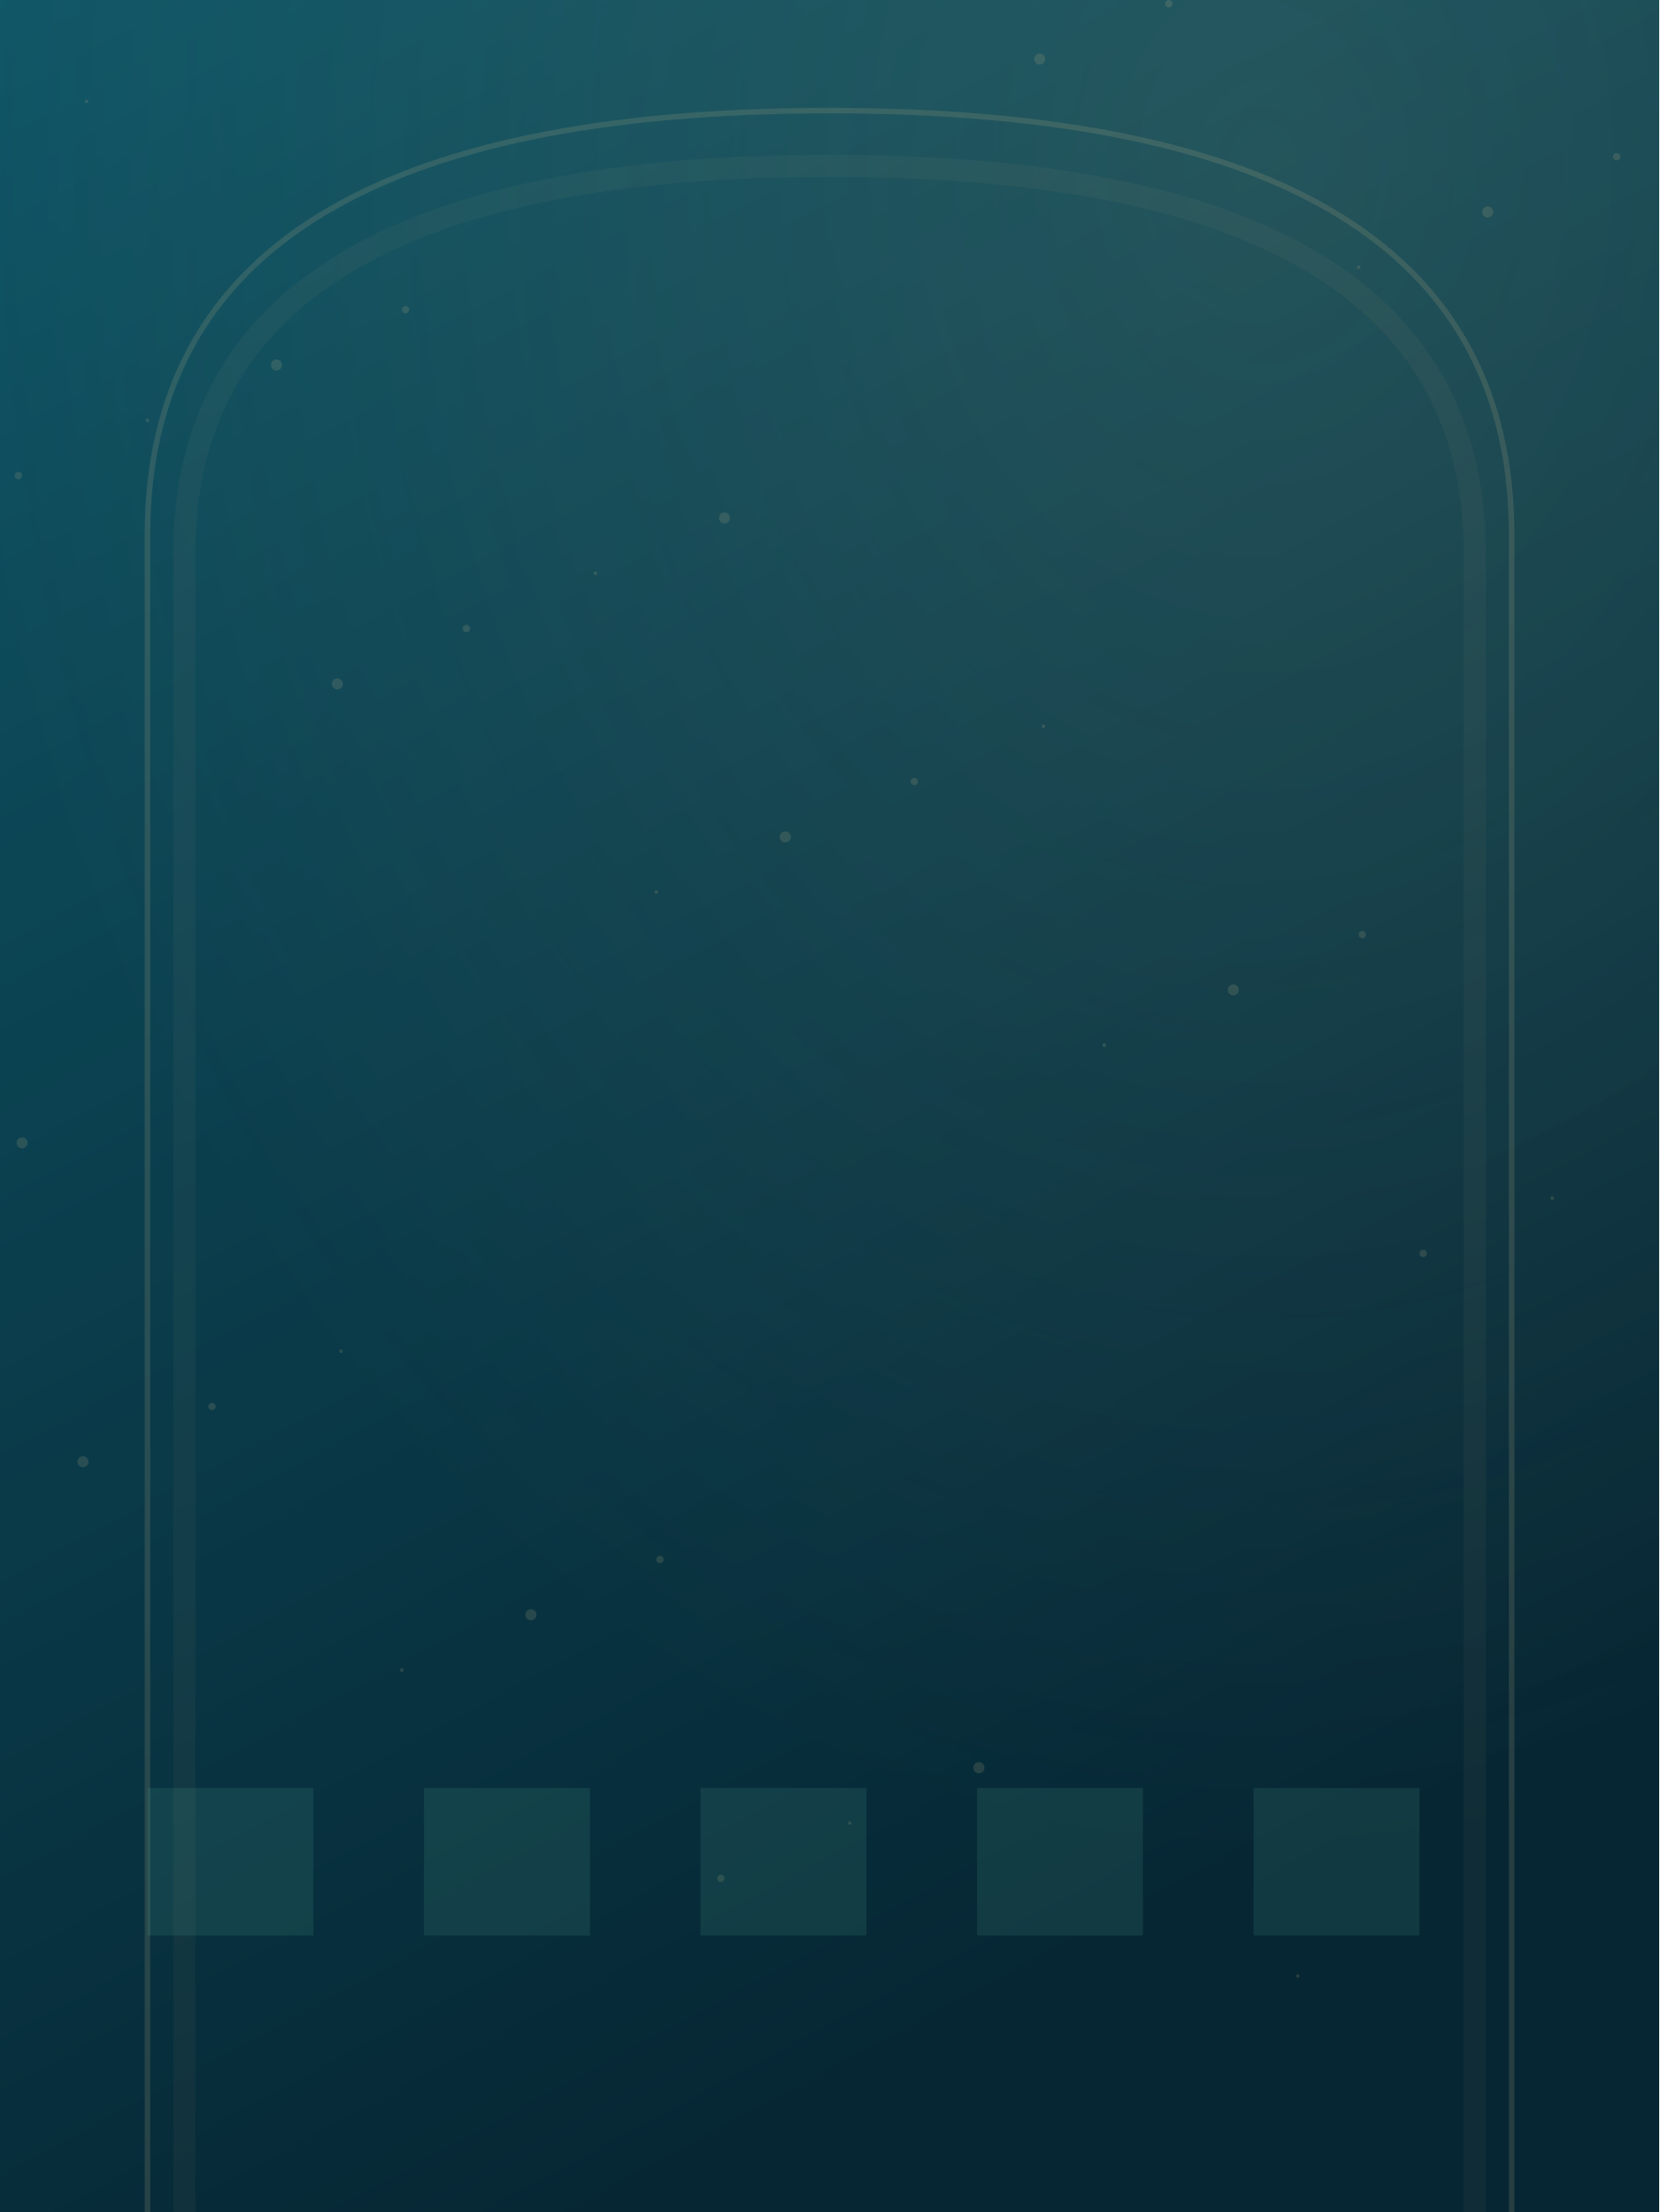
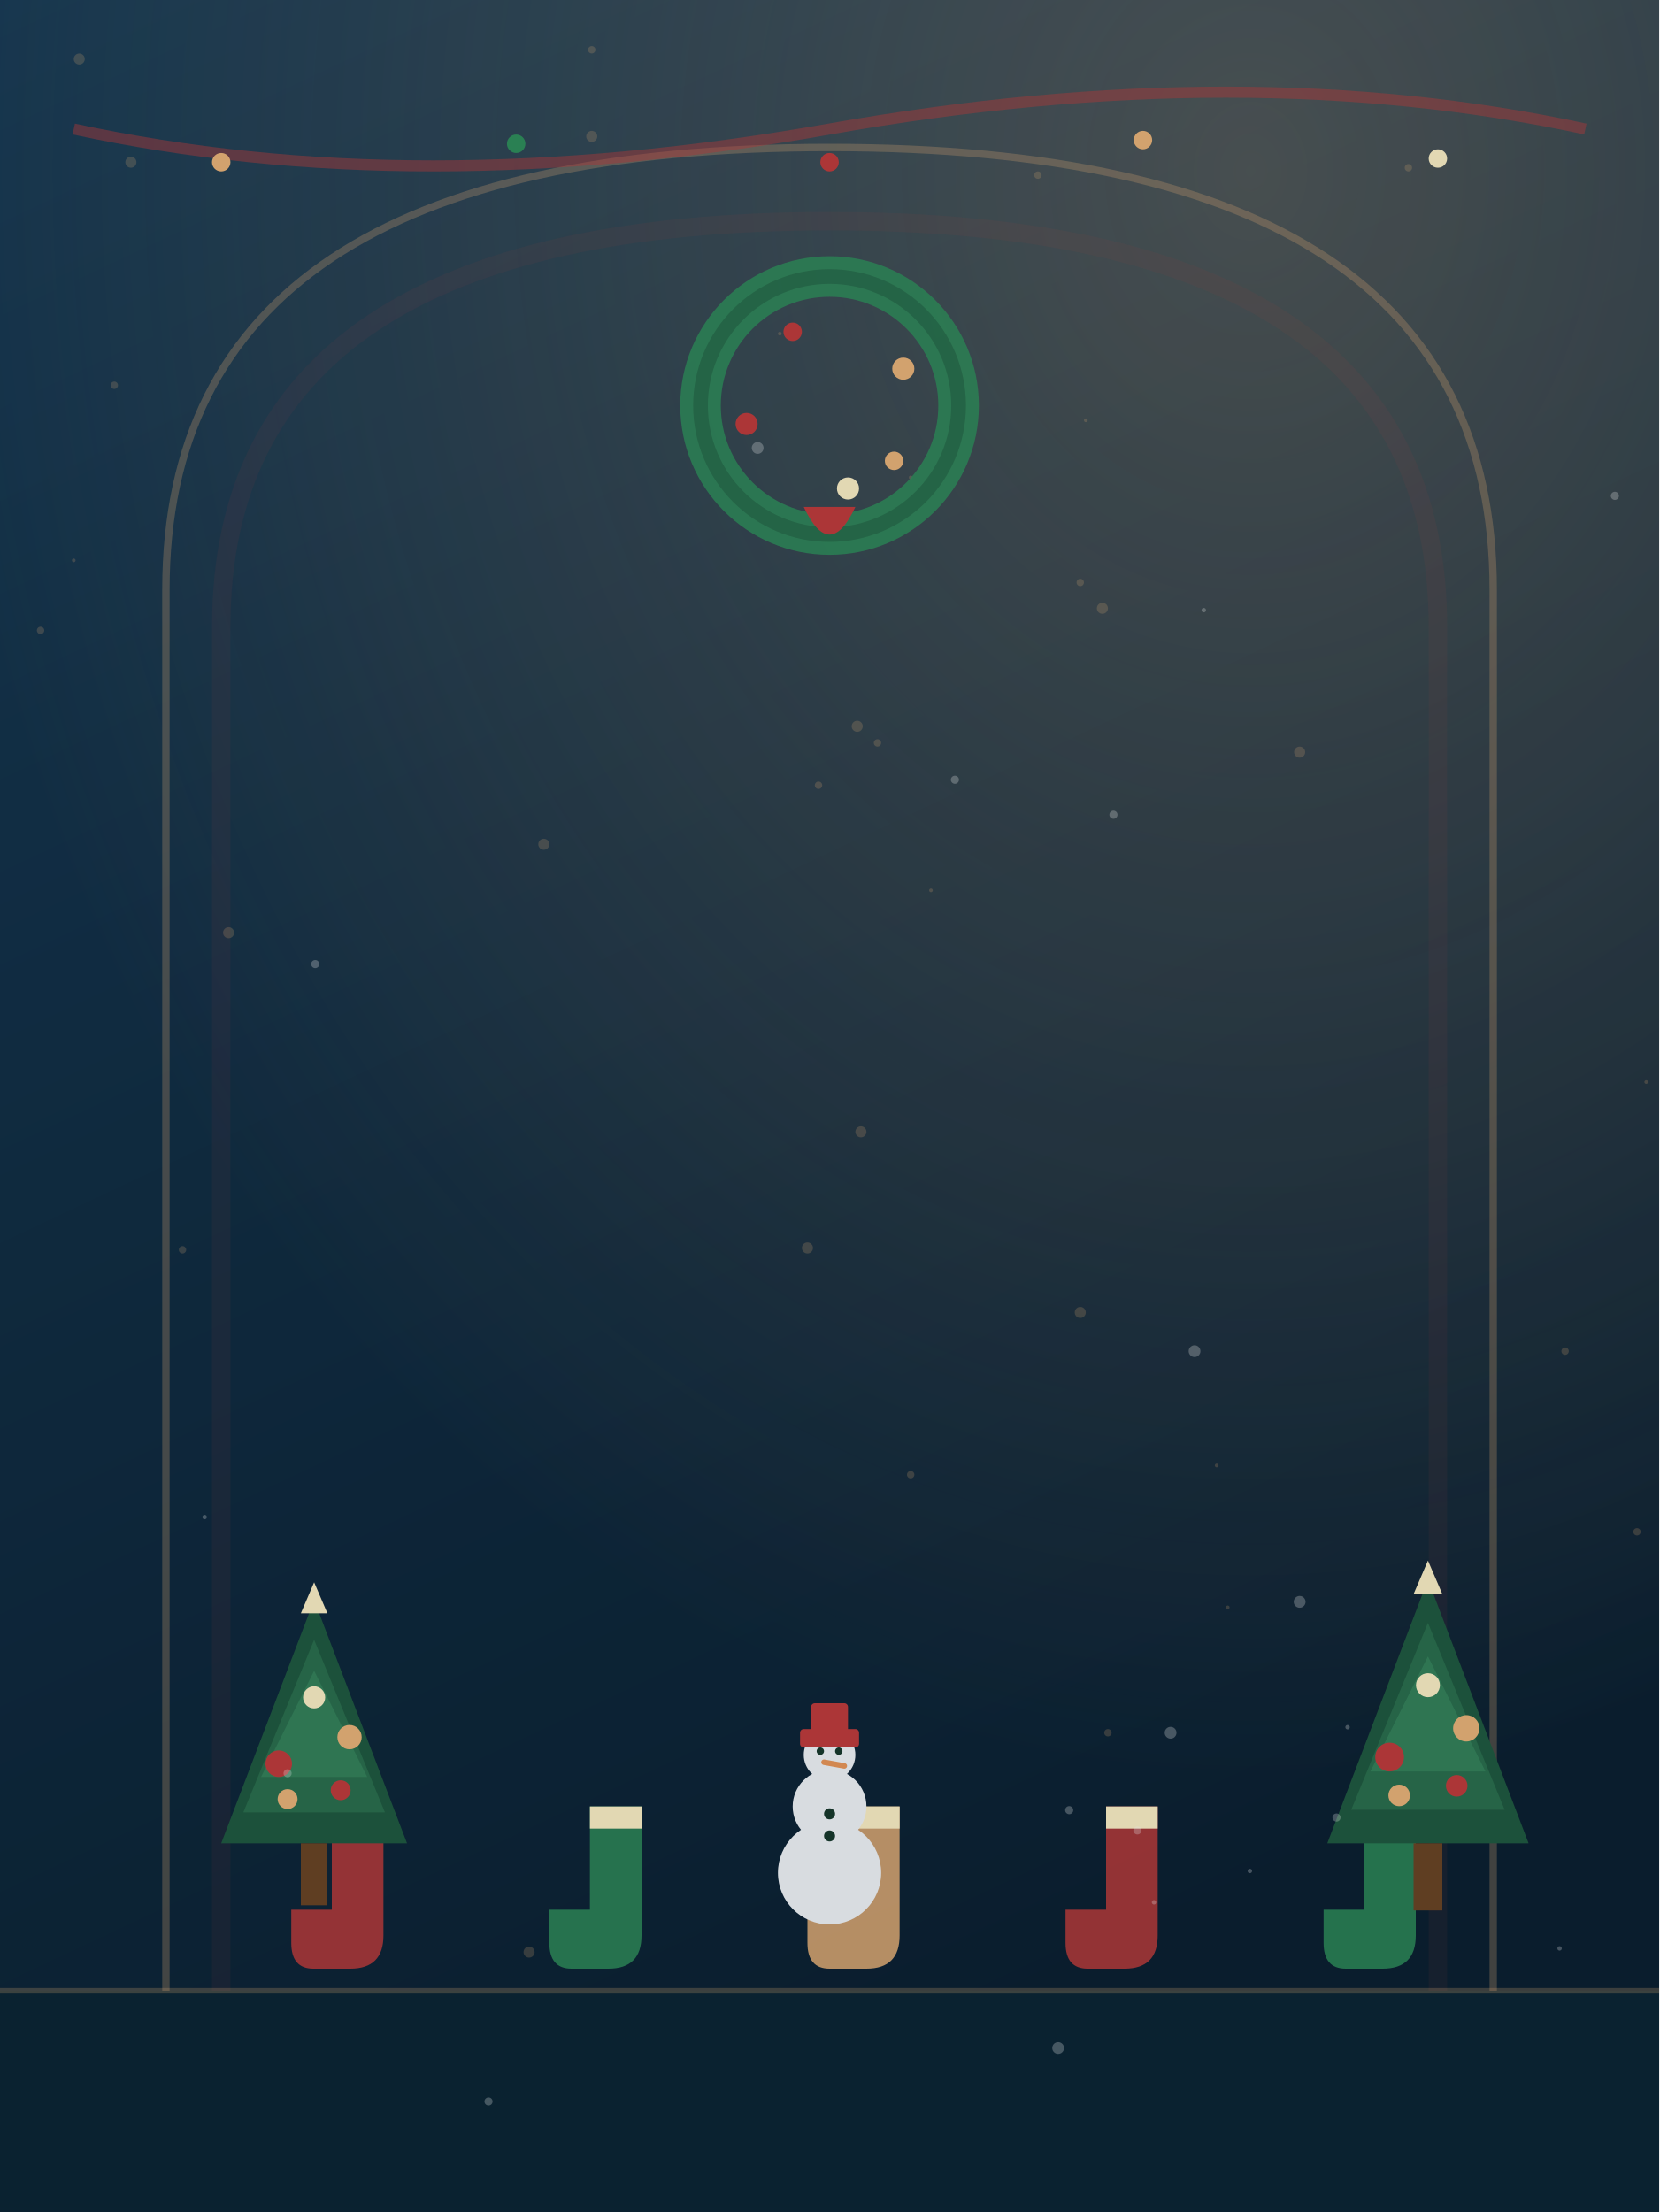
<svg xmlns="http://www.w3.org/2000/svg" viewBox="0 0 900 1200" preserveAspectRatio="xMidYMid slice">
  <defs>
-     <linearGradient id="sky" x2=".4" y2="1">
-       <stop stop-color="#126779" />
-       <stop offset="1" stop-color="#062a38" />
+     <linearGradient id="sky" x2=".35" y2="1">
+       <stop stop-color="#163a55" />
+       <stop offset="1" stop-color="#0a1f30" />
    </linearGradient>
    <radialGradient id="glow">
-       <stop stop-color="#e5d19a" stop-opacity=".14" />
-       <stop offset="1" stop-color="#e5d19a" stop-opacity="0" />
+       <stop stop-color="#edb579" stop-opacity=".28" />
+       <stop offset="1" stop-color="#edb579" stop-opacity="0" />
    </radialGradient>
  </defs>
  <path fill="url(#sky)" d="M0 0h900v1200H0Z" />
-   <ellipse cx="680" cy="100" rx="700" ry="900" fill="url(#glow)" />
-   <circle cx="47" cy="55" r="1" fill="#e5d19a" opacity=".18" />
-   <circle cx="220" cy="168" r="2" fill="#e5d19a" opacity=".18" />
-   <circle cx="393" cy="281" r="3" fill="#e5d19a" opacity=".18" />
-   <circle cx="566" cy="394" r="1" fill="#e5d19a" opacity=".18" />
-   <circle cx="739" cy="507" r="2" fill="#e5d19a" opacity=".18" />
-   <circle cx="12" cy="620" r="3" fill="#e5d19a" opacity=".18" />
-   <circle cx="185" cy="733" r="1" fill="#e5d19a" opacity=".18" />
-   <circle cx="358" cy="846" r="2" fill="#e5d19a" opacity=".18" />
-   <circle cx="531" cy="959" r="3" fill="#e5d19a" opacity=".18" />
-   <circle cx="704" cy="1072" r="1" fill="#e5d19a" opacity=".18" />
-   <circle cx="877" cy="85" r="2" fill="#e5d19a" opacity=".18" />
-   <circle cx="150" cy="198" r="3" fill="#e5d19a" opacity=".18" />
-   <circle cx="323" cy="311" r="1" fill="#e5d19a" opacity=".18" />
-   <circle cx="496" cy="424" r="2" fill="#e5d19a" opacity=".18" />
-   <circle cx="669" cy="537" r="3" fill="#e5d19a" opacity=".18" />
-   <circle cx="842" cy="650" r="1" fill="#e5d19a" opacity=".18" />
-   <circle cx="115" cy="763" r="2" fill="#e5d19a" opacity=".18" />
-   <circle cx="288" cy="876" r="3" fill="#e5d19a" opacity=".18" />
-   <circle cx="461" cy="989" r="1" fill="#e5d19a" opacity=".18" />
-   <circle cx="634" cy="2" r="2" fill="#e5d19a" opacity=".18" />
-   <circle cx="807" cy="115" r="3" fill="#e5d19a" opacity=".18" />
-   <circle cx="80" cy="228" r="1" fill="#e5d19a" opacity=".18" />
-   <circle cx="253" cy="341" r="2" fill="#e5d19a" opacity=".18" />
-   <circle cx="426" cy="454" r="3" fill="#e5d19a" opacity=".18" />
-   <circle cx="599" cy="567" r="1" fill="#e5d19a" opacity=".18" />
-   <circle cx="772" cy="680" r="2" fill="#e5d19a" opacity=".18" />
-   <circle cx="45" cy="793" r="3" fill="#e5d19a" opacity=".18" />
-   <circle cx="218" cy="906" r="1" fill="#e5d19a" opacity=".18" />
-   <circle cx="391" cy="1019" r="2" fill="#e5d19a" opacity=".18" />
-   <circle cx="564" cy="32" r="3" fill="#e5d19a" opacity=".18" />
-   <circle cx="737" cy="145" r="1" fill="#e5d19a" opacity=".18" />
-   <circle cx="10" cy="258" r="2" fill="#e5d19a" opacity=".18" />
-   <circle cx="183" cy="371" r="3" fill="#e5d19a" opacity=".18" />
-   <circle cx="356" cy="484" r="1" fill="#e5d19a" opacity=".18" />
-   <path d="M80 1200V290Q80 60 450 60T820 290v910" fill="none" stroke="#e5d19a" stroke-width="3" opacity=".18" />
-   <path d="M100 1200V300Q100 90 450 90T800 300v900" fill="none" stroke="#e5d19a" stroke-width="12" opacity=".055" />
-   <path d="M80 1050v-80h90v80" fill="#62c5ad" opacity=".16" />
-   <path d="M230 1050v-80h90v80" fill="#62c5ad" opacity=".16" />
-   <path d="M380 1050v-80h90v80" fill="#62c5ad" opacity=".16" />
-   <path d="M530 1050v-80h90v80" fill="#62c5ad" opacity=".16" />
-   <path d="M680 1050v-80h90v80" fill="#62c5ad" opacity=".16" />
-   <path d="M0 0h900v1200H0Z" fill="#06131d" opacity=".2" />
+   <ellipse cx="680" cy="90" rx="720" ry="880" fill="url(#glow)" />
+   <circle cx="598" cy="330" r="3" fill="#edb579" opacity=".22" />
+   <circle cx="321" cy="74" r="3" fill="#edb579" opacity=".22" />
+   <circle cx="764" cy="91" r="2" fill="#edb579" opacity=".22" />
+   <circle cx="99" cy="678" r="2" fill="#edb579" opacity=".22" />
+   <circle cx="494" cy="259" r="1" fill="#edb579" opacity=".22" />
+   <circle cx="505" cy="483" r="1" fill="#edb579" opacity=".22" />
+   <circle cx="216" cy="1084" r="2" fill="#edb579" opacity=".22" />
+   <circle cx="295" cy="458" r="3" fill="#edb579" opacity=".22" />
+   <circle cx="586" cy="712" r="3" fill="#edb579" opacity=".22" />
+   <circle cx="893" cy="587" r="1" fill="#edb579" opacity=".22" />
+   <circle cx="476" cy="403" r="2" fill="#edb579" opacity=".22" />
+   <circle cx="467" cy="614" r="3" fill="#edb579" opacity=".22" />
+   <circle cx="22" cy="342" r="2" fill="#edb579" opacity=".22" />
+   <circle cx="589" cy="228" r="1" fill="#edb579" opacity=".22" />
+   <circle cx="40" cy="304" r="1" fill="#edb579" opacity=".22" />
+   <circle cx="423" cy="181" r="1" fill="#edb579" opacity=".22" />
+   <circle cx="666" cy="872" r="1" fill="#edb579" opacity=".22" />
+   <circle cx="601" cy="940" r="2" fill="#edb579" opacity=".22" />
+   <circle cx="124" cy="506" r="3" fill="#edb579" opacity=".22" />
+   <circle cx="287" cy="1059" r="3" fill="#edb579" opacity=".22" />
+   <circle cx="586" cy="316" r="2" fill="#edb579" opacity=".22" />
+   <circle cx="849" cy="733" r="2" fill="#edb579" opacity=".22" />
+   <circle cx="444" cy="426" r="2" fill="#edb579" opacity=".22" />
+   <circle cx="43" cy="32" r="3" fill="#edb579" opacity=".22" />
+   <circle cx="494" cy="800" r="2" fill="#edb579" opacity=".22" />
+   <circle cx="465" cy="394" r="3" fill="#edb579" opacity=".22" />
+   <circle cx="660" cy="795" r="1" fill="#edb579" opacity=".22" />
+   <circle cx="71" cy="88" r="3" fill="#edb579" opacity=".22" />
+   <circle cx="438" cy="677" r="3" fill="#edb579" opacity=".22" />
+   <circle cx="321" cy="27" r="2" fill="#edb579" opacity=".22" />
+   <circle cx="888" cy="831" r="2" fill="#edb579" opacity=".22" />
+   <circle cx="563" cy="95" r="2" fill="#edb579" opacity=".22" />
+   <circle cx="62" cy="209" r="2" fill="#edb579" opacity=".22" />
+   <circle cx="705" cy="408" r="3" fill="#edb579" opacity=".22" />
+   <path d="M90 1200V320Q90 80 450 80T810 320v880" fill="none" stroke="#edb579" stroke-width="4" opacity=".28" />
+   <path d="M120 1200V340Q120 120 450 120T780 340v860" fill="none" stroke="#c23b3b" stroke-width="10" opacity=".08" />
+   <g transform="translate(450 220)">
+     <circle r="70" fill="none" stroke="#2f8f5b" stroke-width="22" opacity=".85" />
+     <circle r="70" fill="none" stroke="#1f5a3f" stroke-width="8" opacity=".5" />
+     <circle cx="-45" cy="10" r="6" fill="#c23b3b" />
+     <circle cx="40" cy="-20" r="6" fill="#edb579" />
+     <circle cx="10" cy="45" r="6" fill="#fff2c8" />
+     <circle cx="-20" cy="-40" r="5" fill="#c23b3b" />
+     <circle cx="35" cy="30" r="5" fill="#edb579" />
+     <path d="M-14 55 Q0 85 14 55" fill="#c23b3b" />
+   </g>
+   <g transform="translate(180 980)">
+     <path d="M0 0 h28 v70 q0 18 -18 18 h-20 q-12 0 -12 -14 v-18 h22 z" fill="#c23b3b" opacity=".85" />
+     <rect x="0" y="0" width="28" height="12" fill="#fff2c8" />
+   </g>
+   <g transform="translate(320 980)">
+     <path d="M0 0 h28 v70 q0 18 -18 18 h-20 q-12 0 -12 -14 v-18 h22 z" fill="#2f8f5b" opacity=".85" />
+     <rect x="0" y="0" width="28" height="12" fill="#fff2c8" />
+   </g>
+   <g transform="translate(460 980)">
+     <path d="M0 0 h28 v70 q0 18 -18 18 h-20 q-12 0 -12 -14 v-18 h22 z" fill="#edb579" opacity=".85" />
+     <rect x="0" y="0" width="28" height="12" fill="#fff2c8" />
+   </g>
+   <g transform="translate(600 980)">
+     <path d="M0 0 h28 v70 q0 18 -18 18 h-20 q-12 0 -12 -14 v-18 h22 z" fill="#c23b3b" opacity=".85" />
+     <rect x="0" y="0" width="28" height="12" fill="#fff2c8" />
+   </g>
+   <g transform="translate(740 980)">
+     <path d="M0 0 h28 v70 q0 18 -18 18 h-20 q-12 0 -12 -14 v-18 h22 z" fill="#2f8f5b" opacity=".85" />
+     <rect x="0" y="0" width="28" height="12" fill="#fff2c8" />
+   </g>
+   <path d="M0 1080h900v120H0Z" fill="#0a2433" />
+   <path d="M0 1080h900" stroke="#edb579" stroke-width="3" opacity=".25" />
+   <path d="M40 70 Q225 110 450 70 T860 70" fill="none" stroke="#c23b3b" stroke-width="6" opacity=".45" />
+   <circle cx="120" cy="88" r="5" fill="#edb579" />
+   <circle cx="280" cy="78" r="5" fill="#2f8f5b" />
+   <circle cx="450" cy="88" r="5" fill="#c23b3b" />
+   <circle cx="620" cy="76" r="5" fill="#edb579" />
+   <circle cx="780" cy="86" r="5" fill="#fff2c8" />
+   <g transform="translate(120 1000) scale(1.2)">
+     <path d="M0 0 L42 -110 L84 0 Z" fill="#1f5a3f" />
+     <path d="M10 -14 L42 -92 L74 -14 Z" fill="#2a6f4d" />
+     <path d="M18 -30 L42 -78 L66 -30 Z" fill="#34825a" />
+     <rect x="36" y="0" width="12" height="28" fill="#6b4423" />
+     <circle cx="26" cy="-36" r="6" fill="#c23b3b" />
+     <circle cx="58" cy="-48" r="5.5" fill="#edb579" />
+     <circle cx="42" cy="-66" r="5" fill="#fff2c8" />
+     <circle cx="30" cy="-20" r="4.5" fill="#edb579" />
+     <circle cx="54" cy="-24" r="4.5" fill="#c23b3b" />
+     <polygon points="42,-118 48,-104 36,-104" fill="#fff2c8" />
+   </g>
+   <g transform="translate(720 1000) scale(1.3)">
+     <path d="M0 0 L42 -110 L84 0 Z" fill="#1f5a3f" />
+     <path d="M10 -14 L42 -92 L74 -14 Z" fill="#2a6f4d" />
+     <path d="M18 -30 L42 -78 L66 -30 Z" fill="#34825a" />
+     <rect x="36" y="0" width="12" height="28" fill="#6b4423" />
+     <circle cx="26" cy="-36" r="6" fill="#c23b3b" />
+     <circle cx="58" cy="-48" r="5.5" fill="#edb579" />
+     <circle cx="42" cy="-66" r="5" fill="#fff2c8" />
+     <circle cx="30" cy="-20" r="4.5" fill="#edb579" />
+     <circle cx="54" cy="-24" r="4.5" fill="#c23b3b" />
+     <polygon points="42,-118 48,-104 36,-104" fill="#fff2c8" />
+   </g>
+   <g transform="translate(450 980) scale(1)">
+     <circle cx="0" cy="36" r="28" fill="#f4f7fb" />
+     <circle cx="0" cy="0" r="20" fill="#f4f7fb" />
+     <circle cx="0" cy="-28" r="14" fill="#f4f7fb" />
+     <circle cx="-5" cy="-30" r="2" fill="#17392b" />
+     <circle cx="5" cy="-30" r="2" fill="#17392b" />
+     <path d="M-3 -24 L8 -22" stroke="#ed9858" stroke-width="3" stroke-linecap="round" />
+     <rect x="-16" y="-42" width="32" height="10" rx="2" fill="#c23b3b" />
+     <rect x="-10" y="-56" width="20" height="16" rx="2" fill="#c23b3b" />
+     <circle cx="0" cy="4" r="3" fill="#17392b" />
+     <circle cx="0" cy="16" r="3" fill="#17392b" />
+   </g>
+   <circle cx="731" cy="937" r="1.2" fill="#ffffff" opacity=".28" />
+   <circle cx="156" cy="962" r="2.2" fill="#ffffff" opacity=".28" />
+   <circle cx="725" cy="986" r="2.2" fill="#ffffff" opacity=".28" />
+   <circle cx="678" cy="1015" r="1.2" fill="#ffffff" opacity=".28" />
+   <circle cx="411" cy="243" r="3.2" fill="#ffffff" opacity=".28" />
+   <circle cx="648" cy="733" r="3.2" fill="#ffffff" opacity=".28" />
+   <circle cx="617" cy="993" r="2.2" fill="#ffffff" opacity=".28" />
+   <circle cx="574" cy="1111" r="3.2" fill="#ffffff" opacity=".28" />
+   <circle cx="111" cy="823" r="1.2" fill="#ffffff" opacity=".28" />
+   <circle cx="580" cy="982" r="2.2" fill="#ffffff" opacity=".28" />
+   <circle cx="265" cy="1140" r="2.2" fill="#ffffff" opacity=".28" />
+   <circle cx="626" cy="1032" r="1.2" fill="#ffffff" opacity=".28" />
+   <circle cx="635" cy="940" r="3.2" fill="#ffffff" opacity=".28" />
+   <circle cx="604" cy="442" r="2.2" fill="#ffffff" opacity=".28" />
+   <circle cx="653" cy="331" r="1.2" fill="#ffffff" opacity=".28" />
+   <circle cx="518" cy="423" r="2.2" fill="#ffffff" opacity=".28" />
+   <circle cx="171" cy="523" r="2.2" fill="#ffffff" opacity=".28" />
+   <circle cx="876" cy="269" r="2.2" fill="#ffffff" opacity=".28" />
+   <circle cx="705" cy="869" r="3.2" fill="#ffffff" opacity=".28" />
+   <circle cx="846" cy="1057" r="1.2" fill="#ffffff" opacity=".28" />
+   <path d="M0 0h900v1200H0Z" fill="#06131d" opacity=".12" />
</svg>
